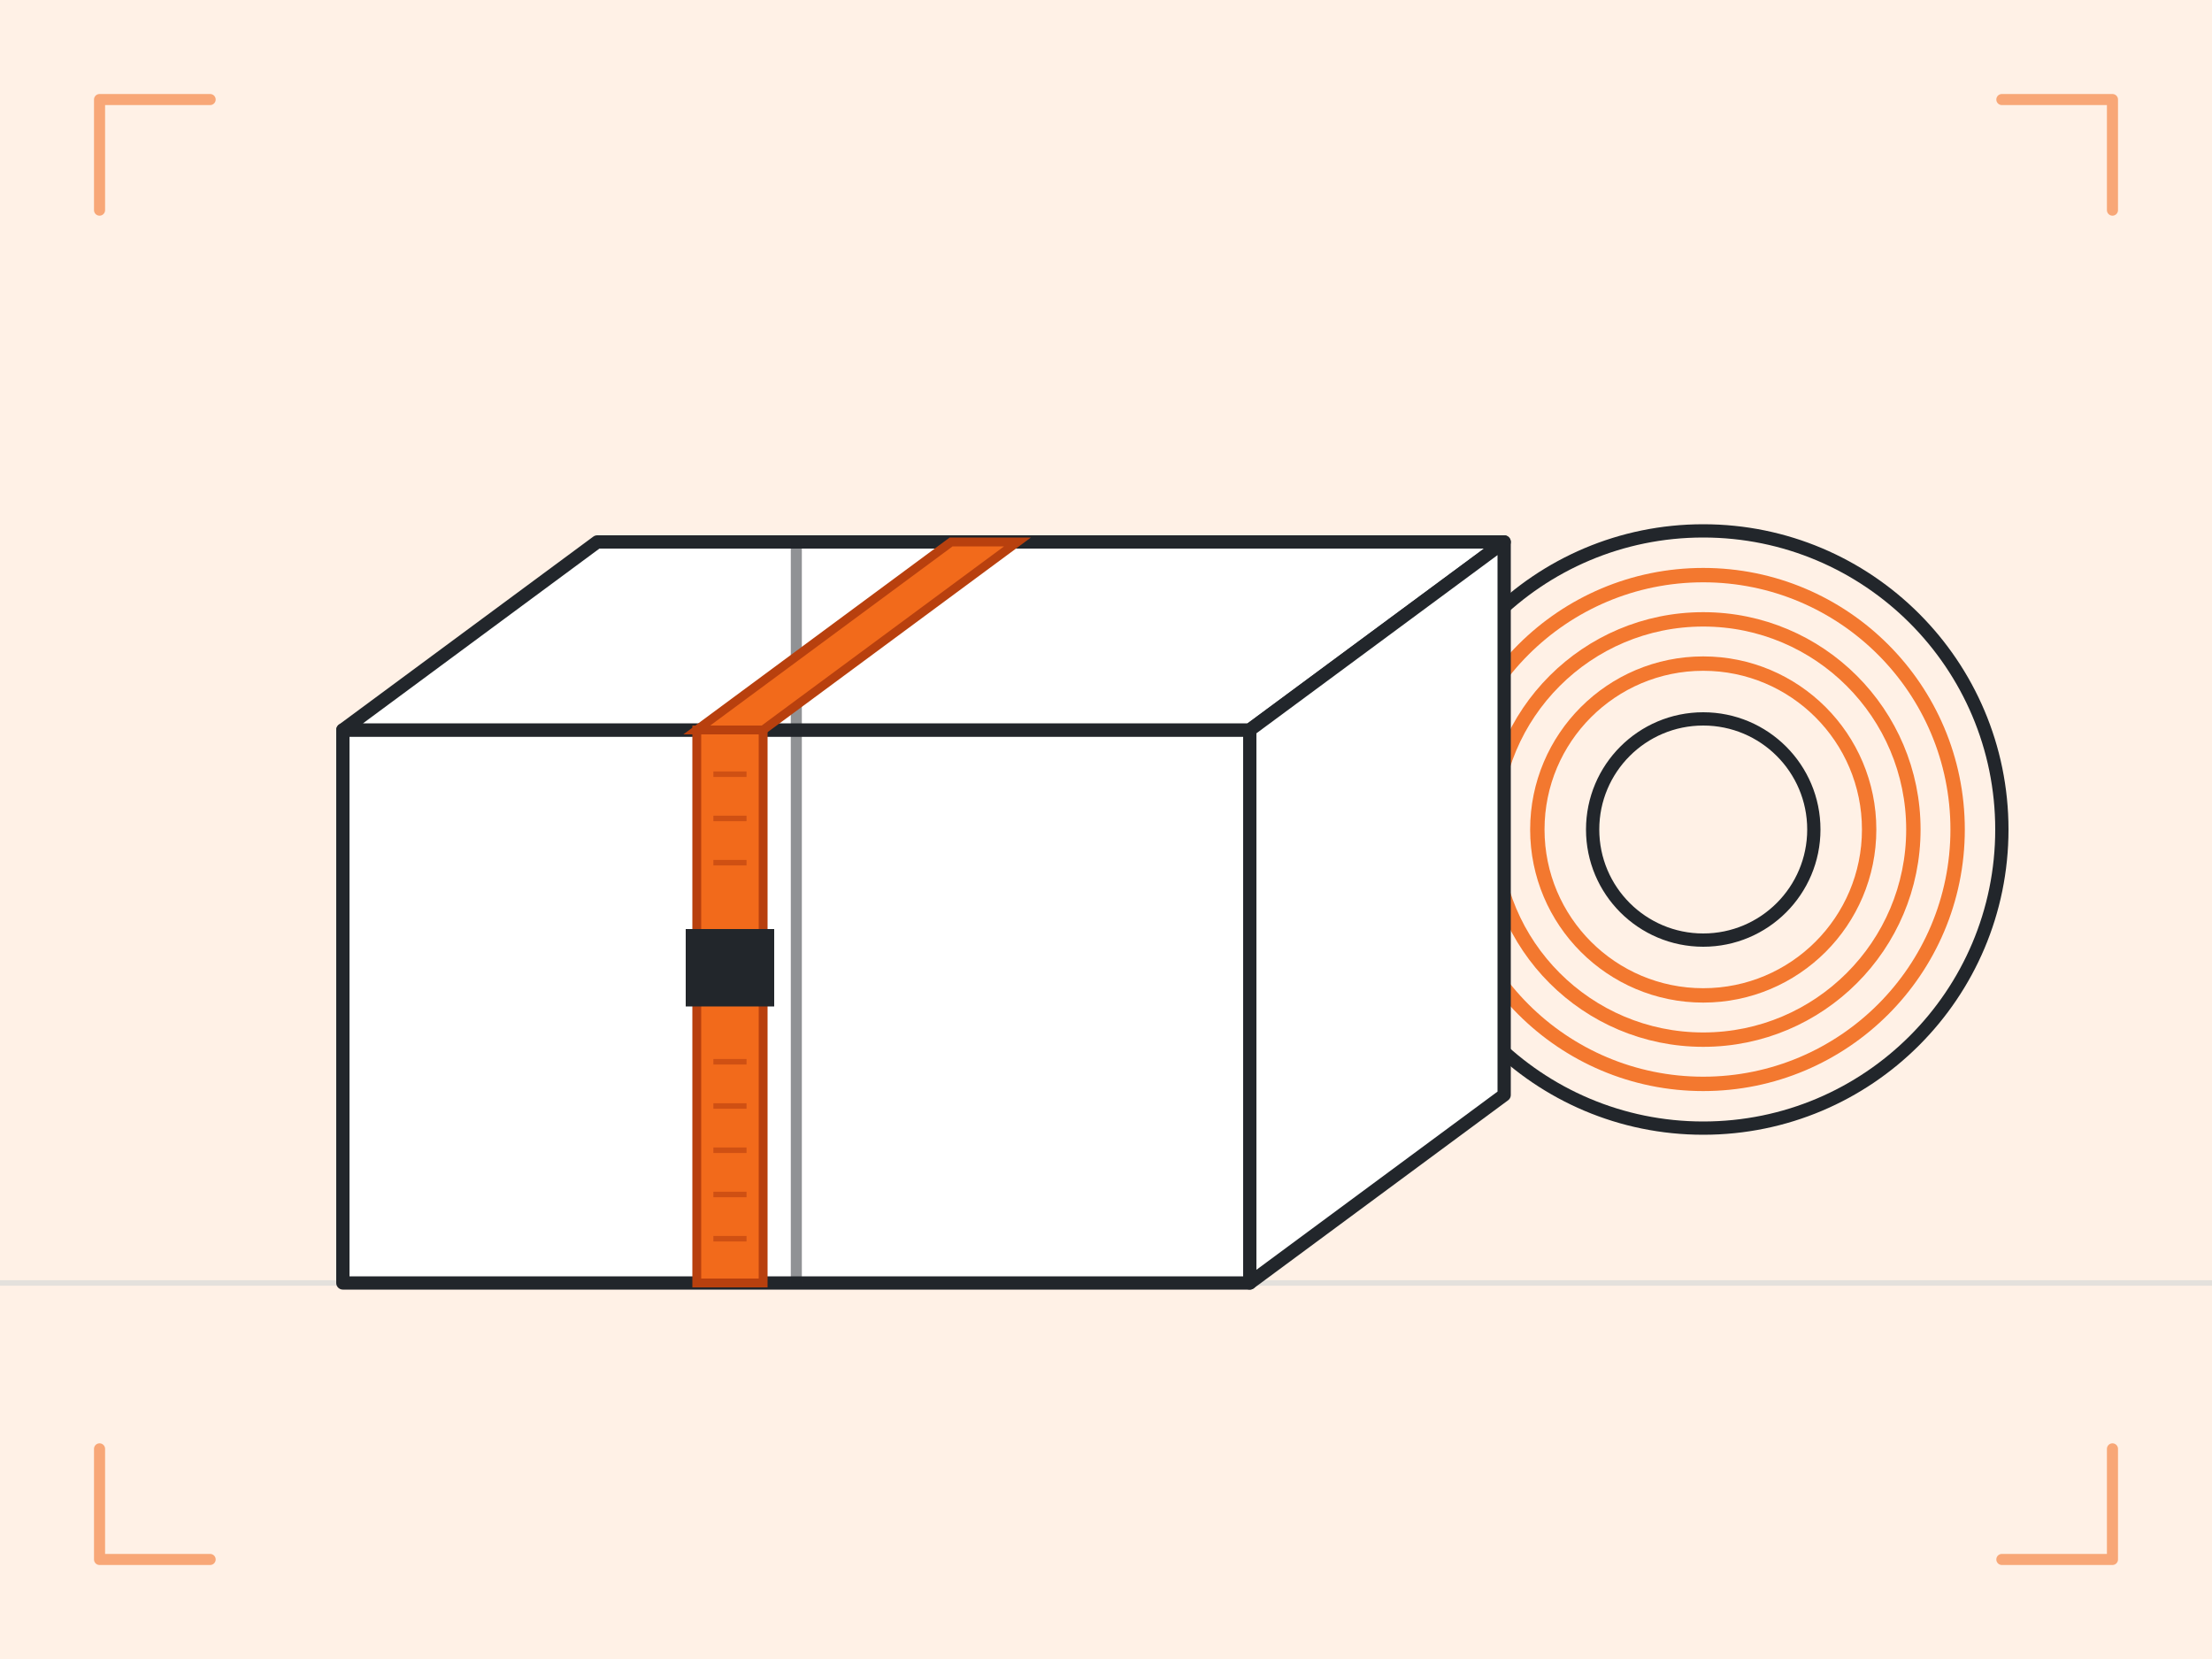
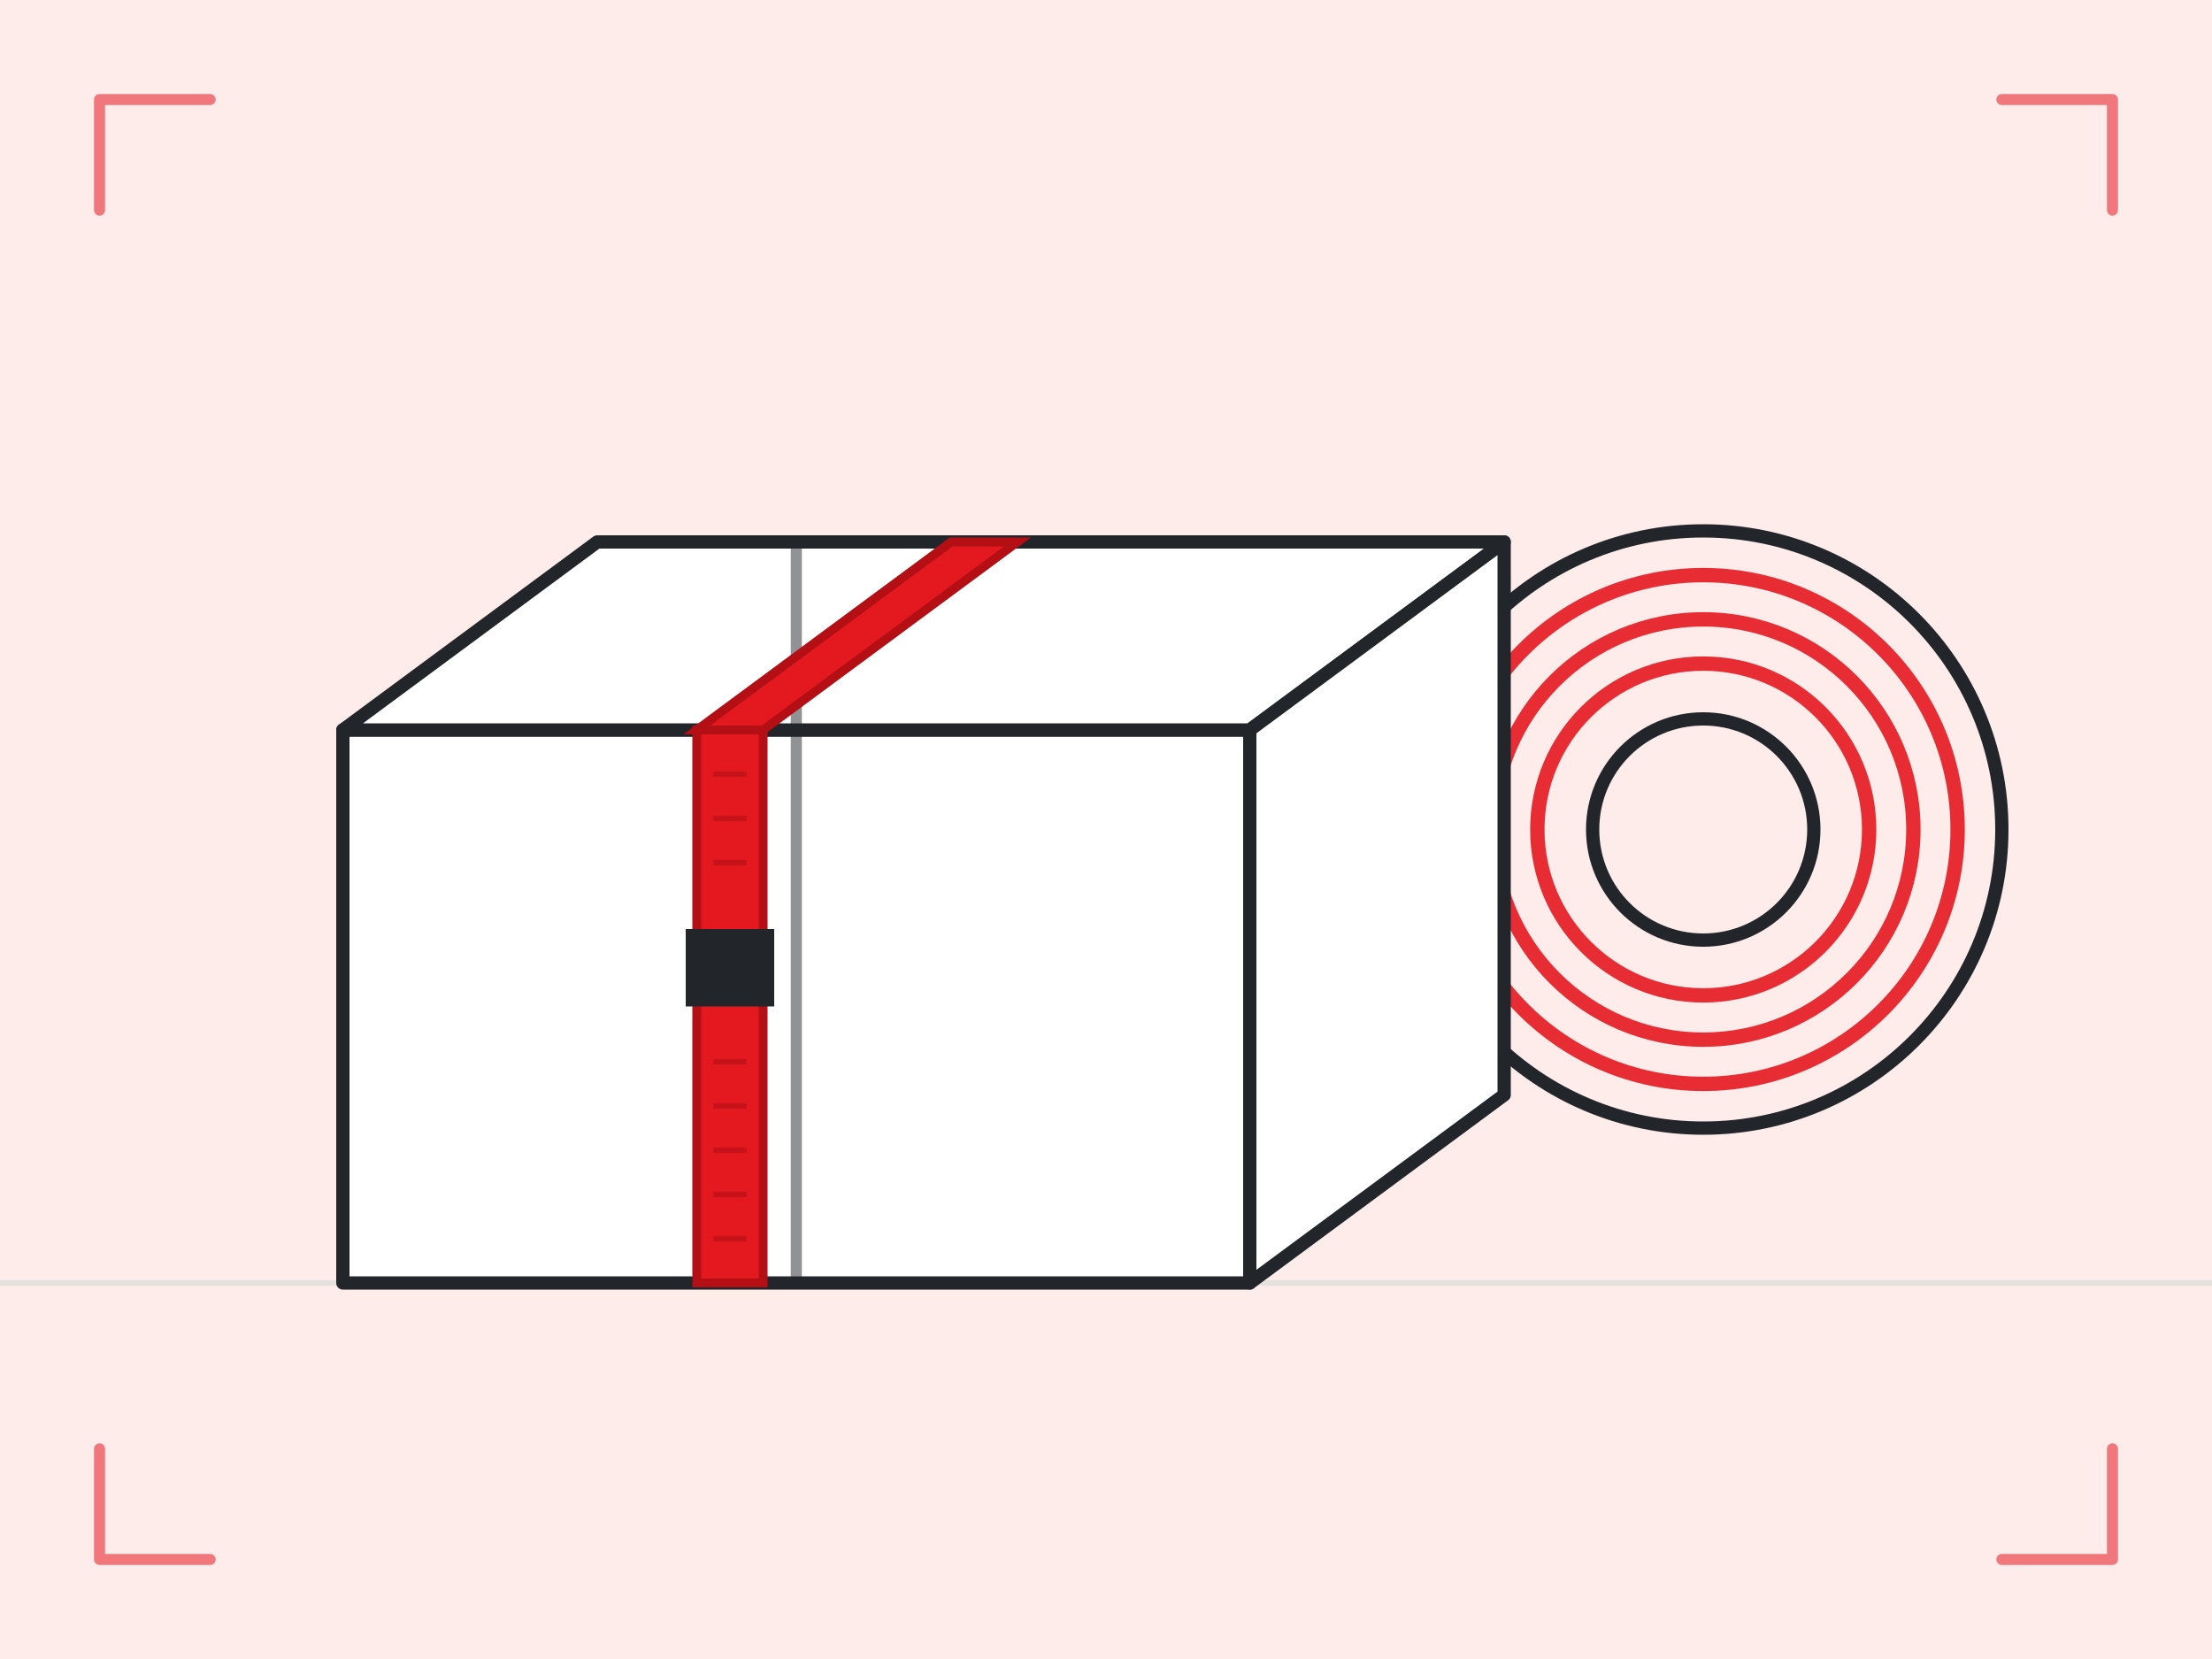
<svg xmlns="http://www.w3.org/2000/svg" viewBox="0 0 400 300" width="400" height="300" role="img">
-   <rect width="400" height="300" fill="#FFF1E6" />
+   <rect width="400" height="300" fill="#FEECEB" />
  <g stroke="#E4E1DC" stroke-width="1">
    <path d="M0 232h400" />
  </g>
-   <g stroke="#F26A1B" stroke-width="2" stroke-linecap="round" opacity=".55">
+   <g stroke="#E4181F" stroke-width="2" stroke-linecap="round" opacity=".55">
    <path d="M18 18h20M18 18v20" />
    <path d="M382 18h-20M382 18v20" />
    <path d="M18 282h20M18 282v-20" />
    <path d="M382 282h-20M382 282v-20" />
  </g>
  <g fill="none" stroke="#22262B" stroke-width="2.4">
    <circle cx="308" cy="150" r="54" />
    <circle cx="308" cy="150" r="20" />
  </g>
-   <g fill="none" stroke="#F26A1B" stroke-width="2.6" opacity=".9">
+   <g fill="none" stroke="#E4181F" stroke-width="2.6" opacity=".9">
    <circle cx="308" cy="150" r="46" />
    <circle cx="308" cy="150" r="38" />
    <circle cx="308" cy="150" r="30" />
  </g>
  <g fill="#FFFFFF" stroke="#22262B" stroke-width="2.4" stroke-linejoin="round">
    <path d="M62 132h164v100H62z" />
    <path d="M62 132 108 98h164l-46 34z" />
    <path d="M226 132l46-34v100l-46 34z" />
  </g>
  <path d="M144 98v134" stroke="#22262B" stroke-width="2" opacity=".5" />
-   <g fill="#F26A1B" stroke="#B8400E" stroke-width="1.6">
+   <g fill="#E4181F" stroke="#B30F15" stroke-width="1.6">
    <path d="M126 132h12v100h-12z" />
    <path d="M126 132 172 98h12l-46 34z" />
  </g>
  <path d="M124 168h16v14h-16z" fill="#22262B" />
-   <g stroke="#B8400E" stroke-width="1" opacity=".6">
+   <g stroke="#B30F15" stroke-width="1" opacity=".6">
    <path d="M129 140h6M129 148h6M129 156h6M129 192h6M129 200h6M129 208h6M129 216h6M129 224h6" />
  </g>
</svg>
